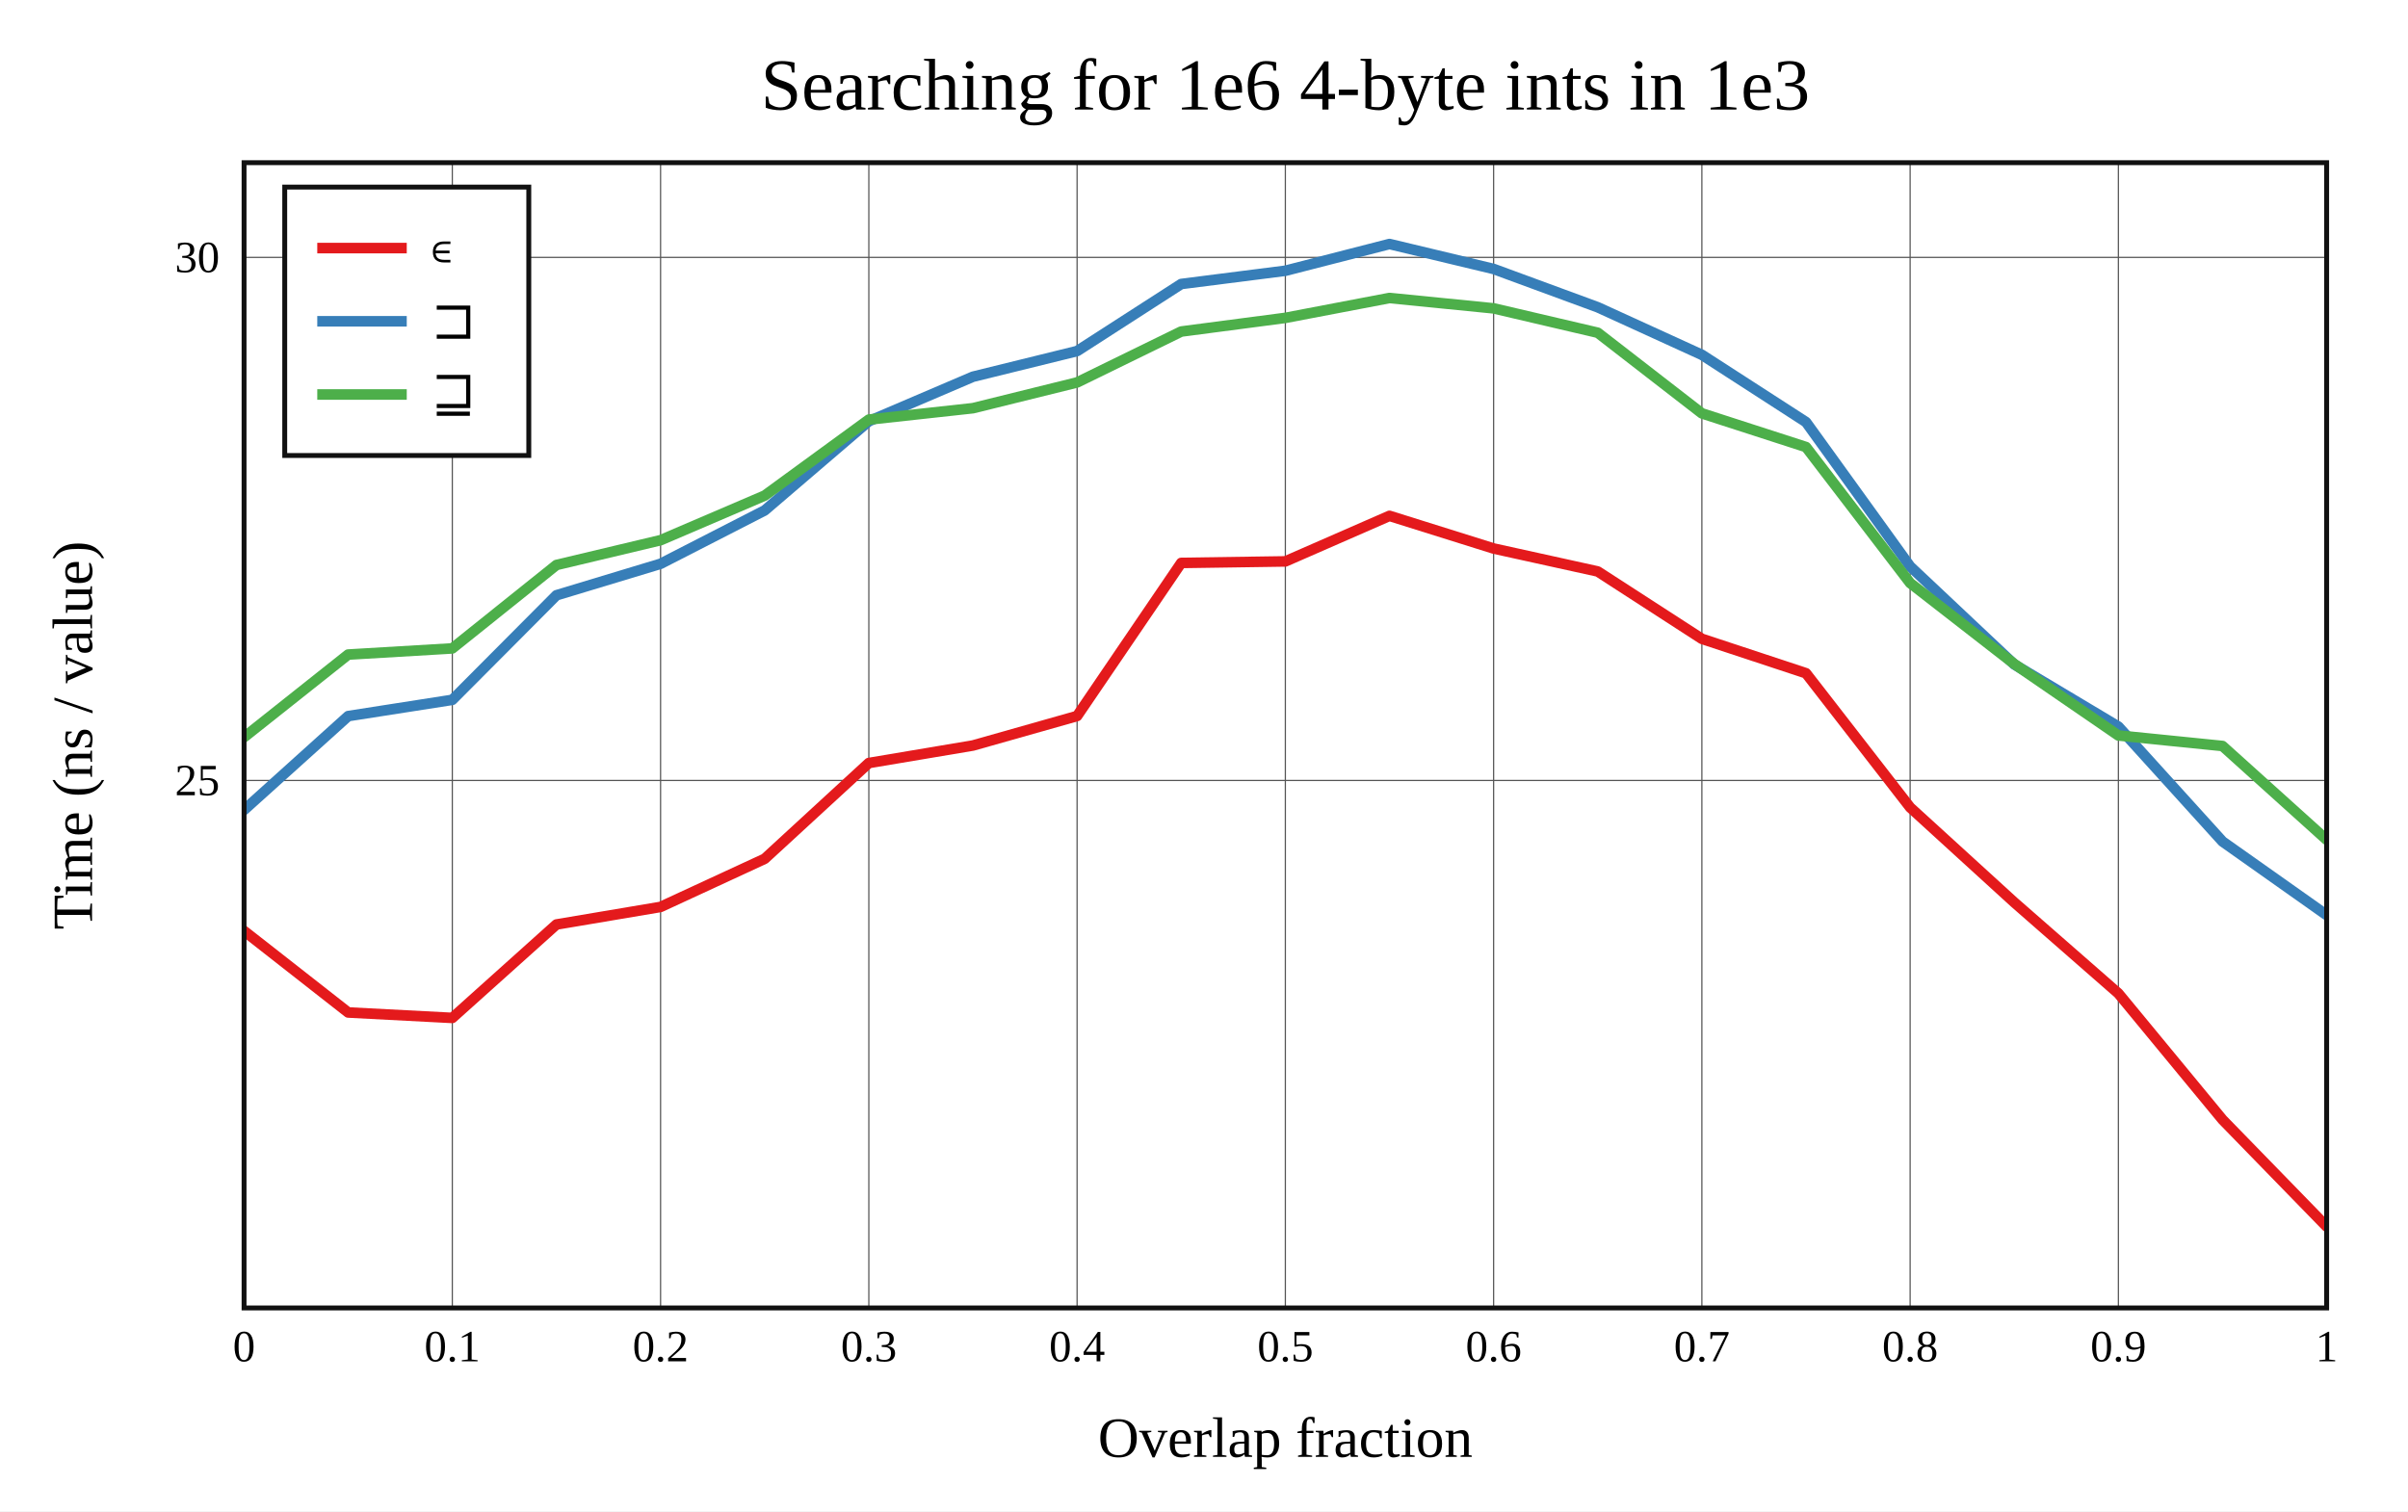
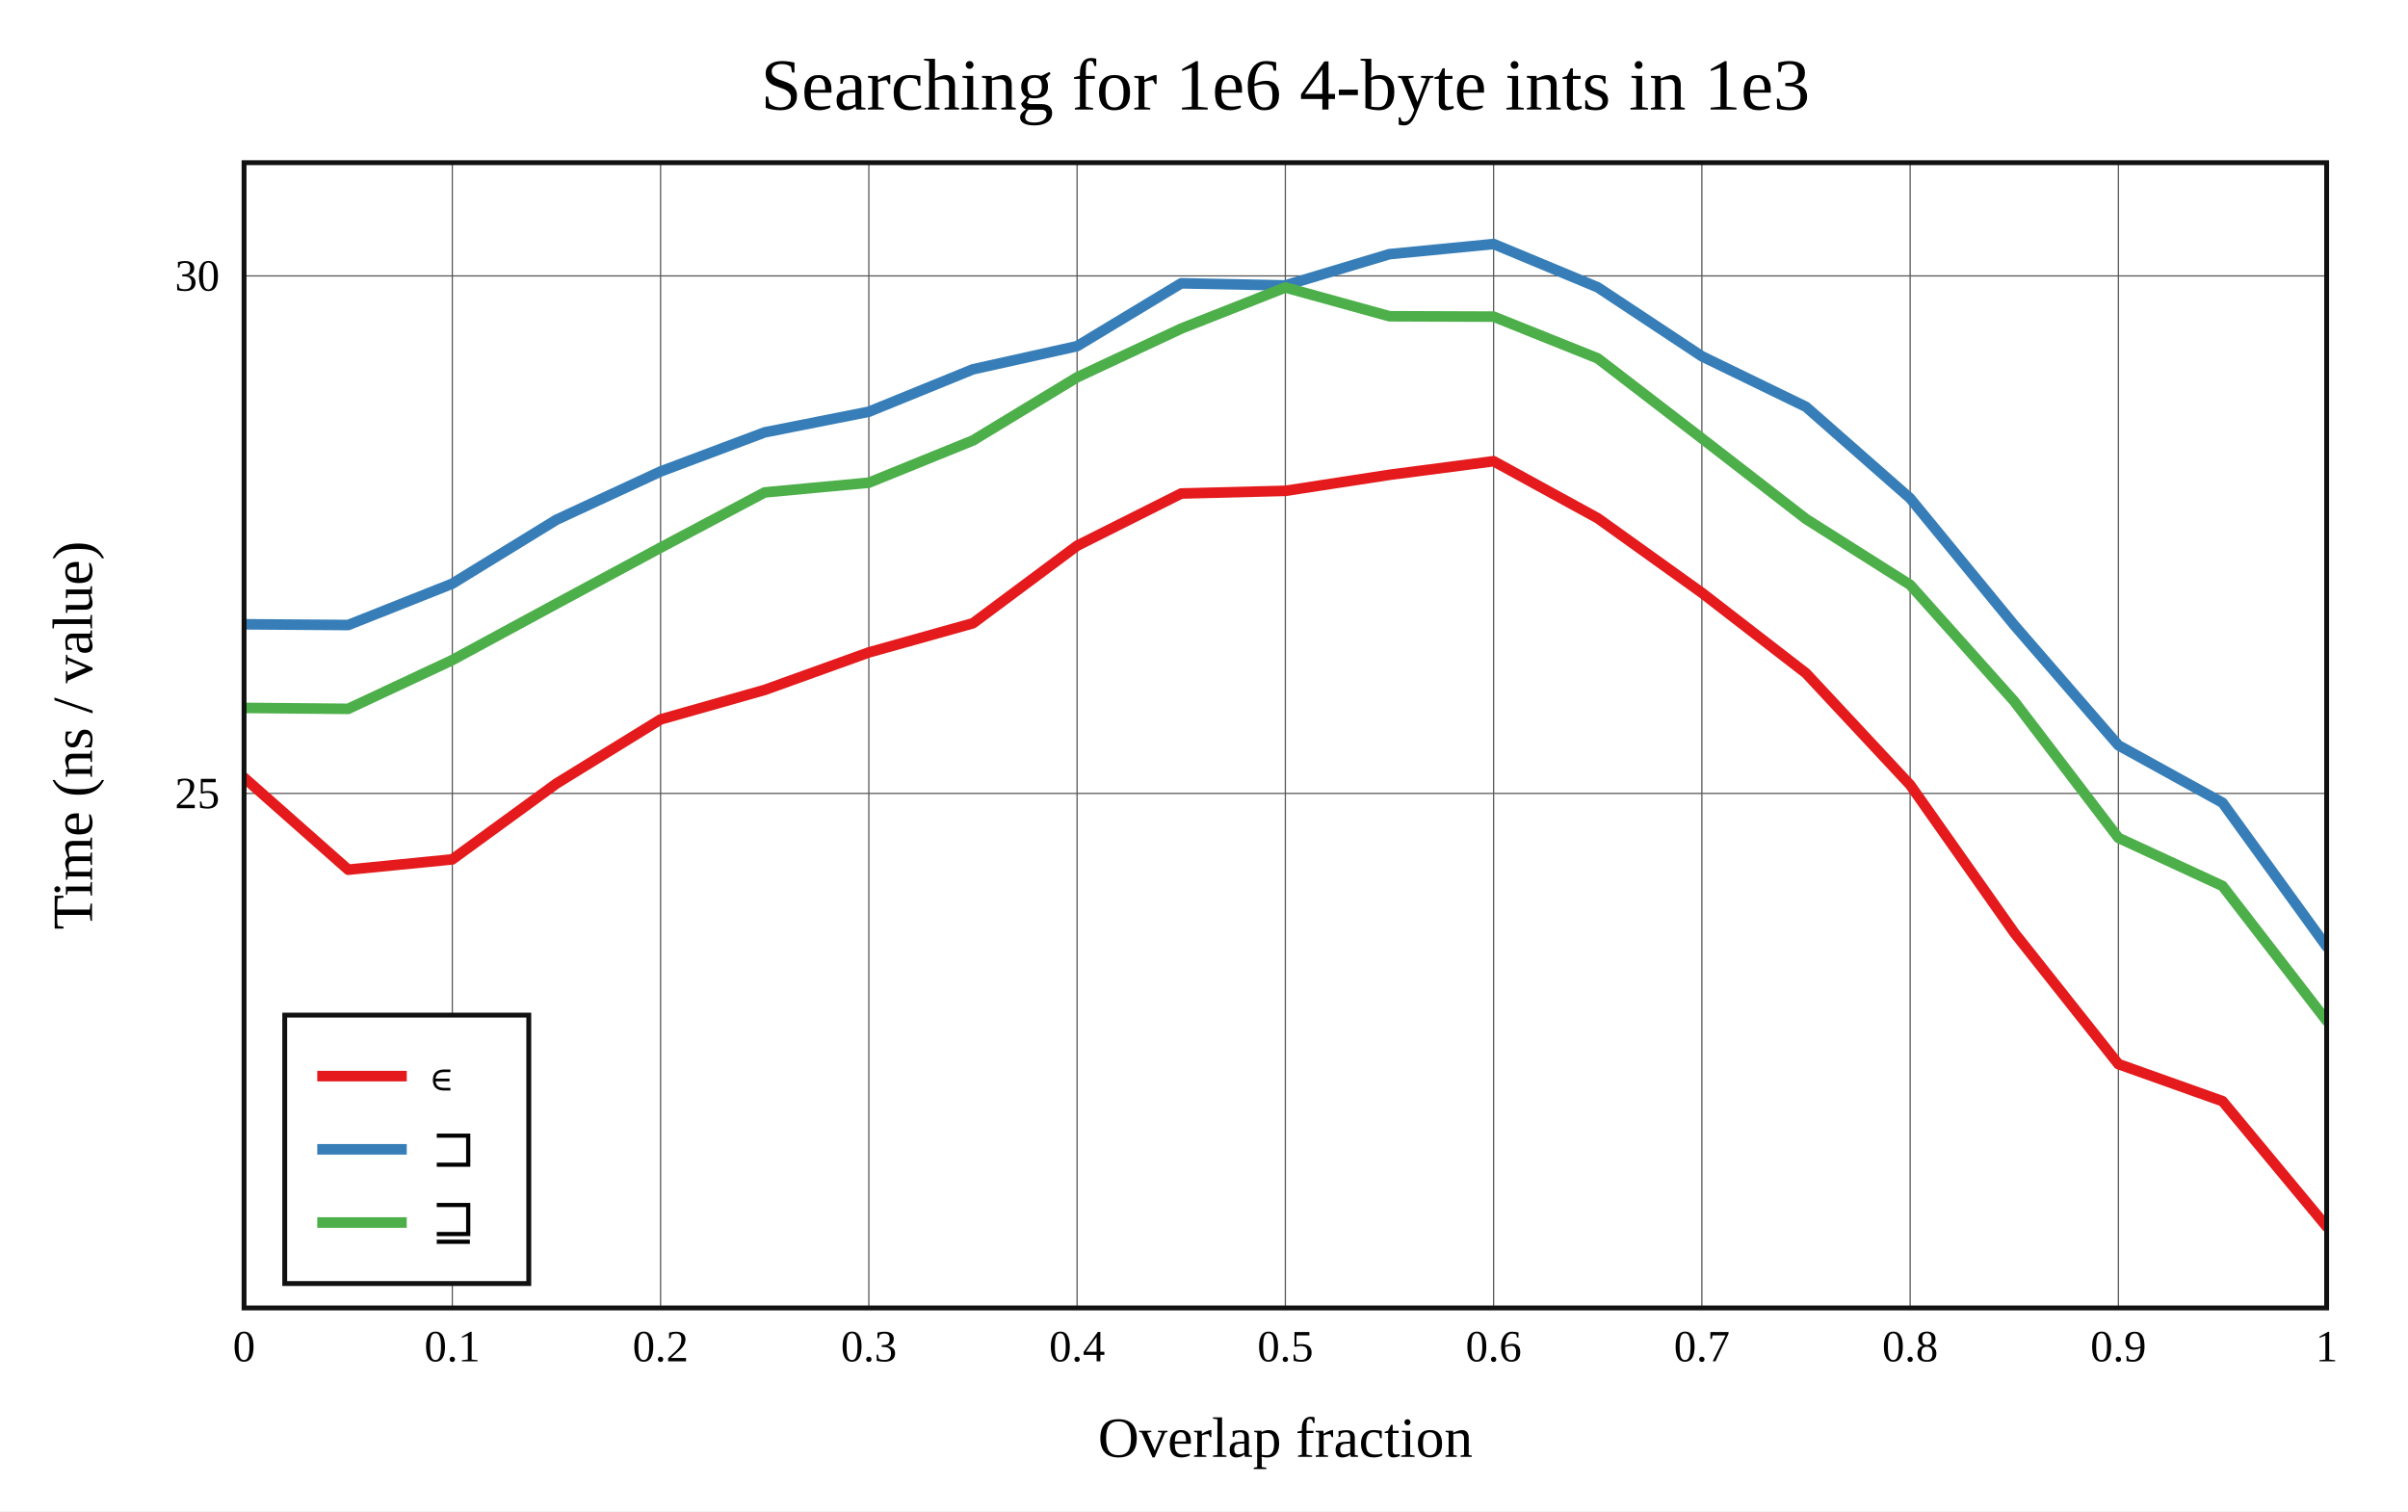
<svg xmlns="http://www.w3.org/2000/svg" viewBox="-60 -40 592 371.6" height="557.4" width="888">
  <g stroke-width="2.6" font-size="14px" text-anchor="middle">
    <defs>
      <clipPath id="clip">
        <rect x="0" y="0" width="512" height="281.6" />
      </clipPath>
    </defs>
    <rect fill="white" x="-60" y="-40" width="592" height="371.6" />
    <text dy="0.33em" font-size="18px" x="256" y="-19">Searching for 1e6 4-byte ints in 1e3</text>
    <text dy="0.33em" x="256" y="313.6">Overlap fraction</text>
    <text dy="0.33em" transform="rotate(-90)" x="-140.8" y="-42">Time (ns / value)</text>
    <g stroke-width="0.3" stroke="#555">
      <path d="M51.2 0v281.6" />
      <path d="M102.4 0v281.6" />
      <path d="M153.6 0v281.6" />
      <path d="M204.8 0v281.6" />
      <path d="M256 0v281.6" />
      <path d="M307.2 0v281.6" />
      <path d="M358.4 0v281.6" />
      <path d="M409.6 0v281.6" />
      <path d="M460.8 0v281.6" />
-       <path d="M0 151.903h512" />
-       <path d="M0 23.288h512" />
+       <path d="M0 155.088h512" />
+       <path d="M0 27.841h512" />
    </g>
    <g font-size="11px">
      <text dy="0.33em" x="0" y="291.1">0</text>
      <text dy="0.33em" x="51.2" y="291.1">0.1</text>
      <text dy="0.33em" x="102.4" y="291.1">0.2</text>
      <text dy="0.33em" x="153.6" y="291.1">0.3</text>
      <text dy="0.33em" x="204.8" y="291.1">0.4</text>
      <text dy="0.33em" x="256" y="291.1">0.5</text>
      <text dy="0.33em" x="307.2" y="291.1">0.6</text>
      <text dy="0.33em" x="358.4" y="291.1">0.7</text>
      <text dy="0.33em" x="409.6" y="291.1">0.8</text>
      <text dy="0.33em" x="460.8" y="291.1">0.9</text>
      <text dy="0.33em" x="512" y="291.1">1</text>
      <g text-anchor="end">
-         <text dy="0.33em" x="-6" y="151.903">25</text>
-         <text dy="0.33em" x="-6" y="23.288">30</text>
+         <text dy="0.33em" x="-6" y="155.088">25</text>
+         <text dy="0.33em" x="-6" y="27.841">30</text>
      </g>
    </g>
    <g clip-path="url(#clip)" fill="none" stroke-linecap="round" stroke-linejoin="round">
-       <path stroke="#e41a1c" d="M0 188.9L25.6 208.951L51.2 210.288L76.8 187.317L102.4 182.998L128 171.16L153.6 147.614L179.2 143.306L204.8 136.056L230.4 98.413L256 98.04L281.6 86.842L307.2 94.87L332.8 100.514L358.4 117.078L384 125.539L409.6 158.529L435.2 181.88L460.8 204.27L486.4 235.305L512 261.6" />
-       <path stroke="#377eb8" d="M0 159.153L25.6 136.076L51.2 132.08L76.8 106.366L102.4 98.626L128 85.501L153.6 63.573L179.2 52.628L204.8 46.322L230.4 29.831L256 26.572L281.6 20L307.2 26.133L332.8 35.551L358.4 47.242L384 63.78L409.6 99.267L435.2 123.364L460.8 138.657L486.4 166.91L512 185.006" />
-       <path stroke="#4daf4a" d="M0 141.272L25.6 120.946L51.2 119.432L76.8 98.922L102.4 92.824L128 81.853L153.6 63.168L179.2 60.366L204.8 54.034L230.4 41.518L256 38.16L281.6 33.273L307.2 35.823L332.8 41.812L358.4 61.64L384 69.918L409.6 103.358L435.2 123.258L460.8 140.841L486.4 143.428L512 166.491" />
+       <path stroke="#e41a1c" d="M0 151.207L25.6 173.84L51.2 171.308L76.8 152.664L102.4 136.894L128 129.639L153.6 120.419L179.2 113.249L204.8 94.191L230.4 81.345L256 80.689L281.6 76.749L307.2 73.403L332.8 87.426L358.4 105.759L384 125.54L409.6 152.988L435.2 189.341L460.8 221.641L486.4 230.763L512 261.6" />
+       <path stroke="#377eb8" d="M0 113.502L25.6 113.683L51.2 103.512L76.8 87.794L102.4 75.928L128 66.308L153.6 61.237L179.2 50.806L204.8 45.114L230.4 29.662L256 30.173L281.6 22.488L307.2 20L332.8 30.651L358.4 47.6L384 60.037L409.6 82.528L435.2 113.716L460.8 143.254L486.4 157.378L512 192.747" />
+       <path stroke="#4daf4a" d="M0 134.064L25.6 134.293L51.2 122.299L76.8 108.443L102.4 94.655L128 81.072L153.6 78.687L179.2 68.298L204.8 52.774L230.4 40.792L256 30.689L281.6 37.762L307.2 37.858L332.8 48.124L358.4 67.791L384 87.609L409.6 103.798L435.2 132.442L460.8 166.013L486.4 177.845L512 210.988" />
    </g>
    <rect stroke-width="1.2" stroke="#111" fill="none" x="0" y="0" width="512" height="281.6" />
-     <g transform="translate(10,6)" text-anchor="start" font-size="13px">
+     <g transform="translate(10,209.6)" text-anchor="start" font-size="13px">
      <rect stroke-width="1.2" stroke="#111" fill="white" x="0" y="0" width="60" height="66" />
      <path stroke="#e41a1c" d="M8 15h22" />
      <path stroke="#377eb8" d="M8 33h22" />
      <path stroke="#4daf4a" d="M8 51h22" />
      <text dy="0.33em" x="36" y="15">∊</text>
      <text dy="0.33em" x="36" y="33">⊐</text>
      <text dy="0.33em" x="36" y="51">⊒</text>
    </g>
  </g>
</svg>
